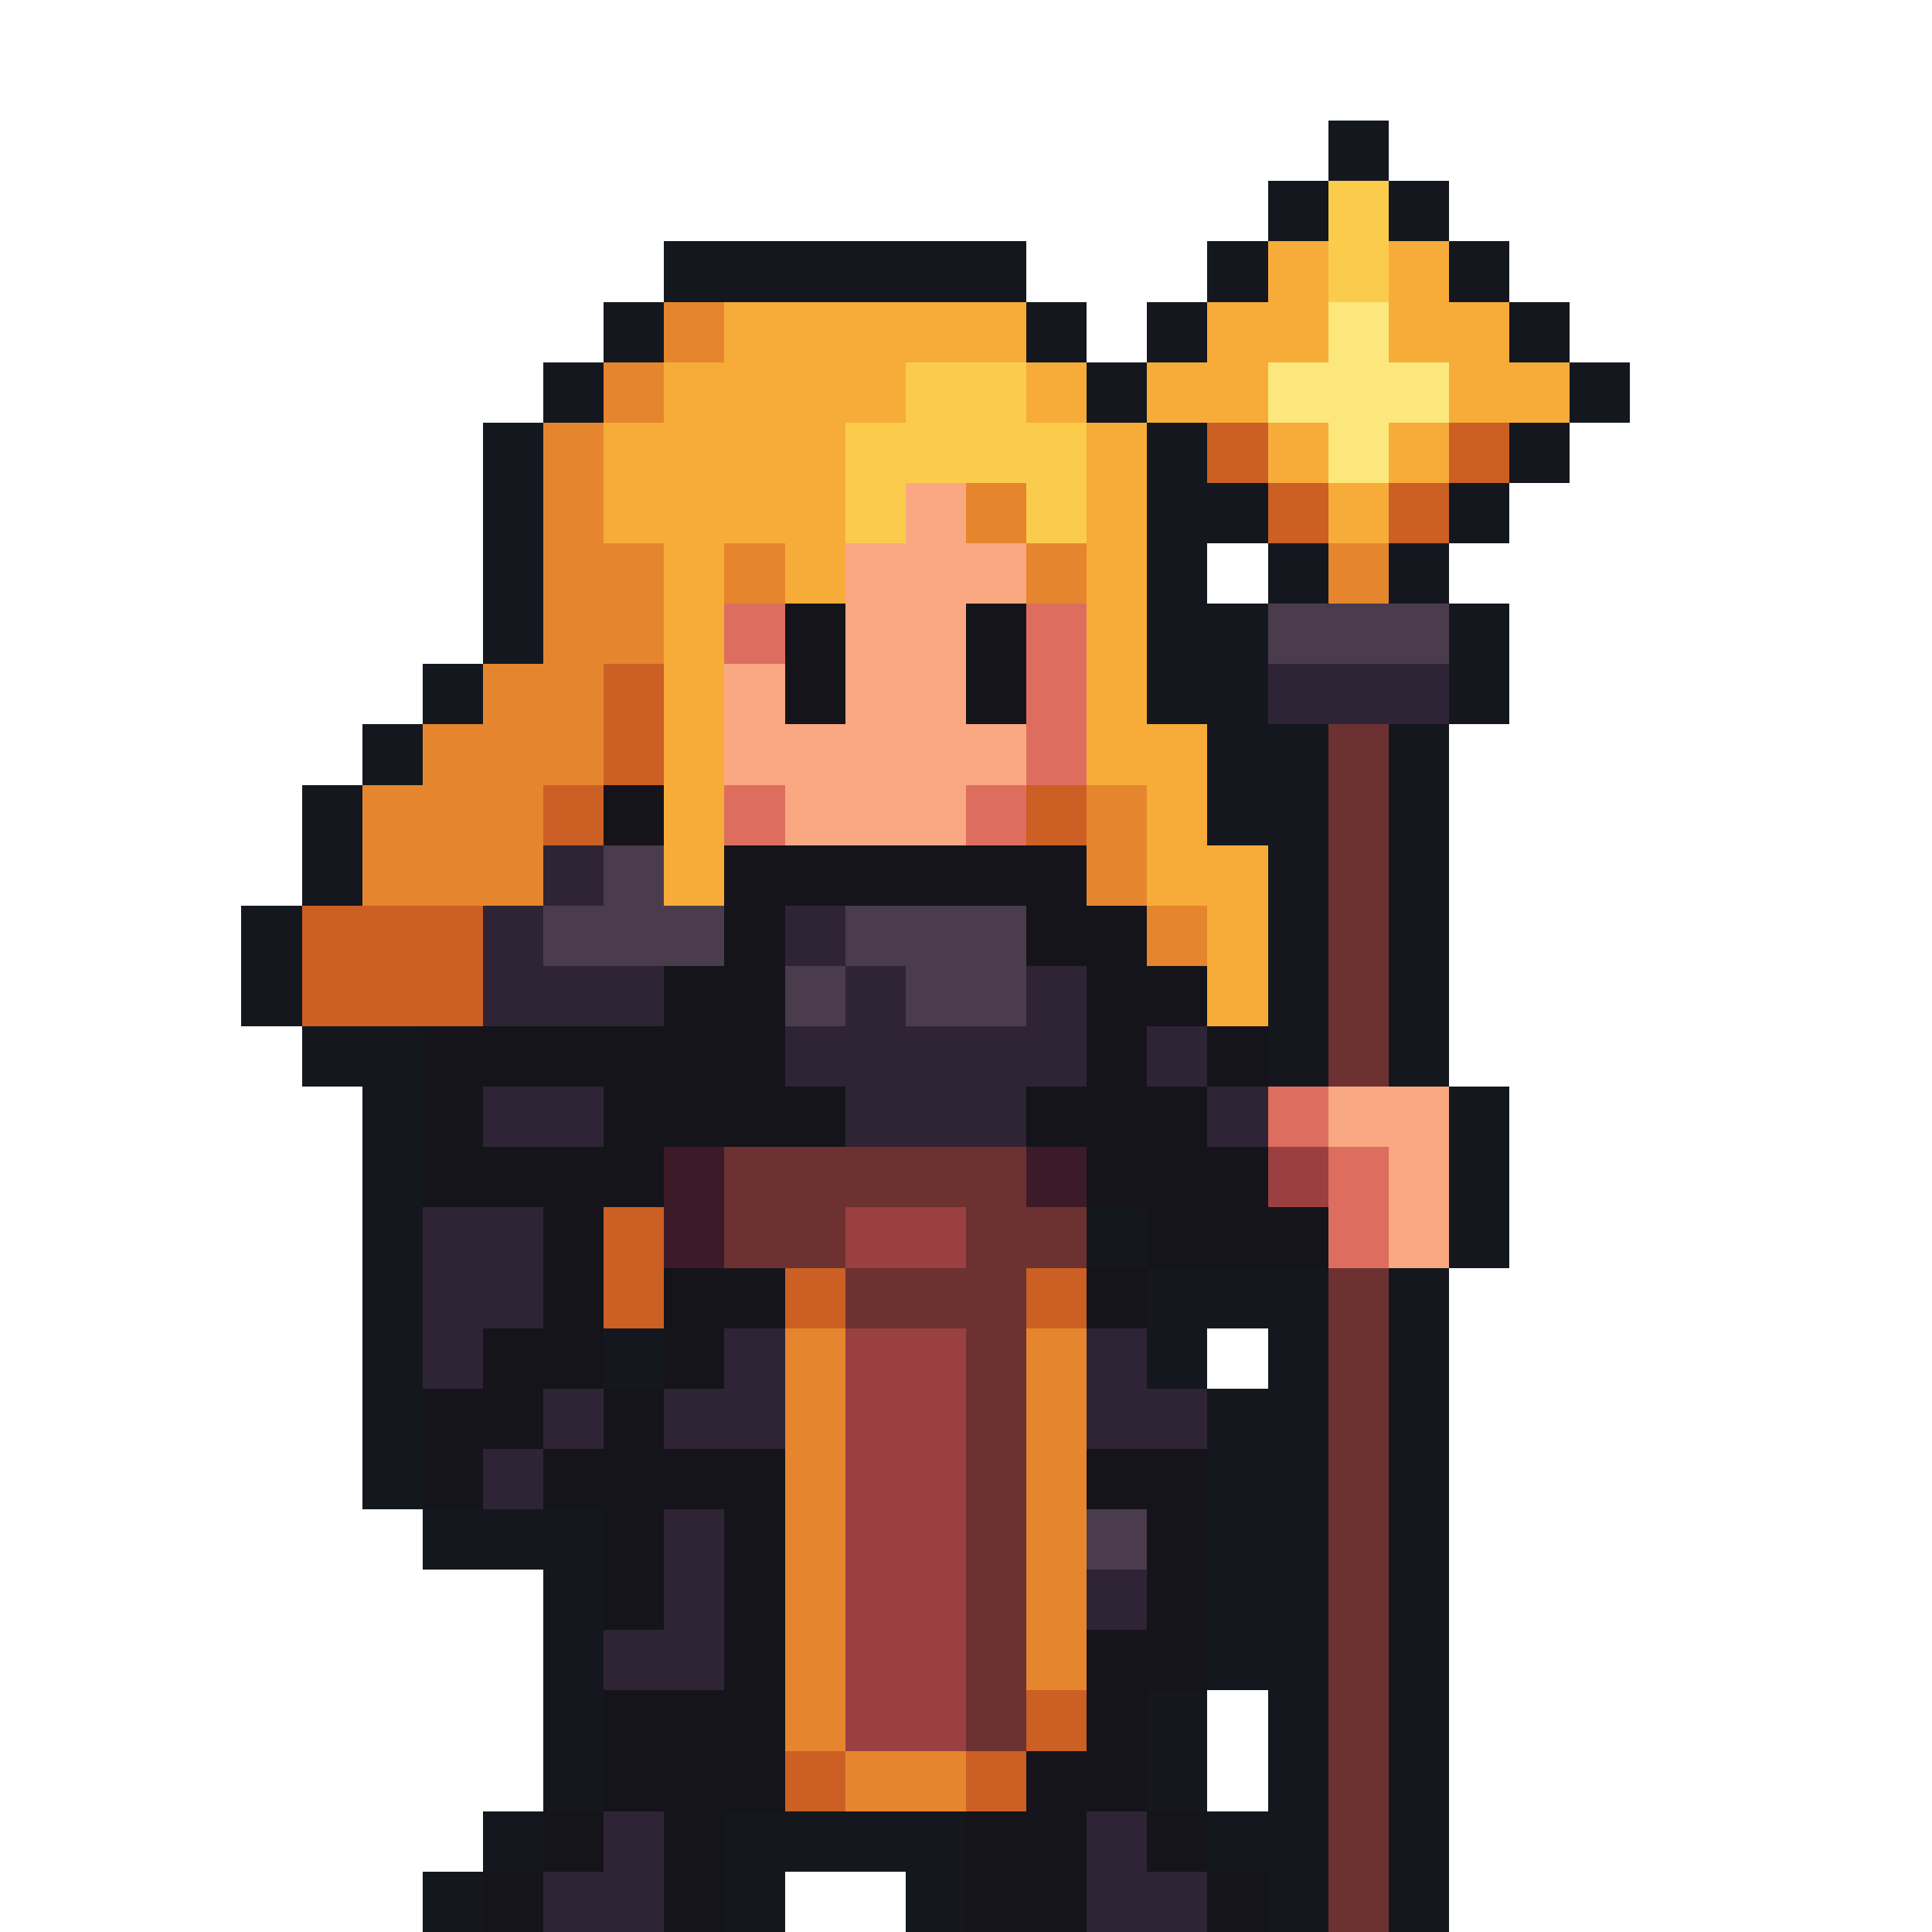
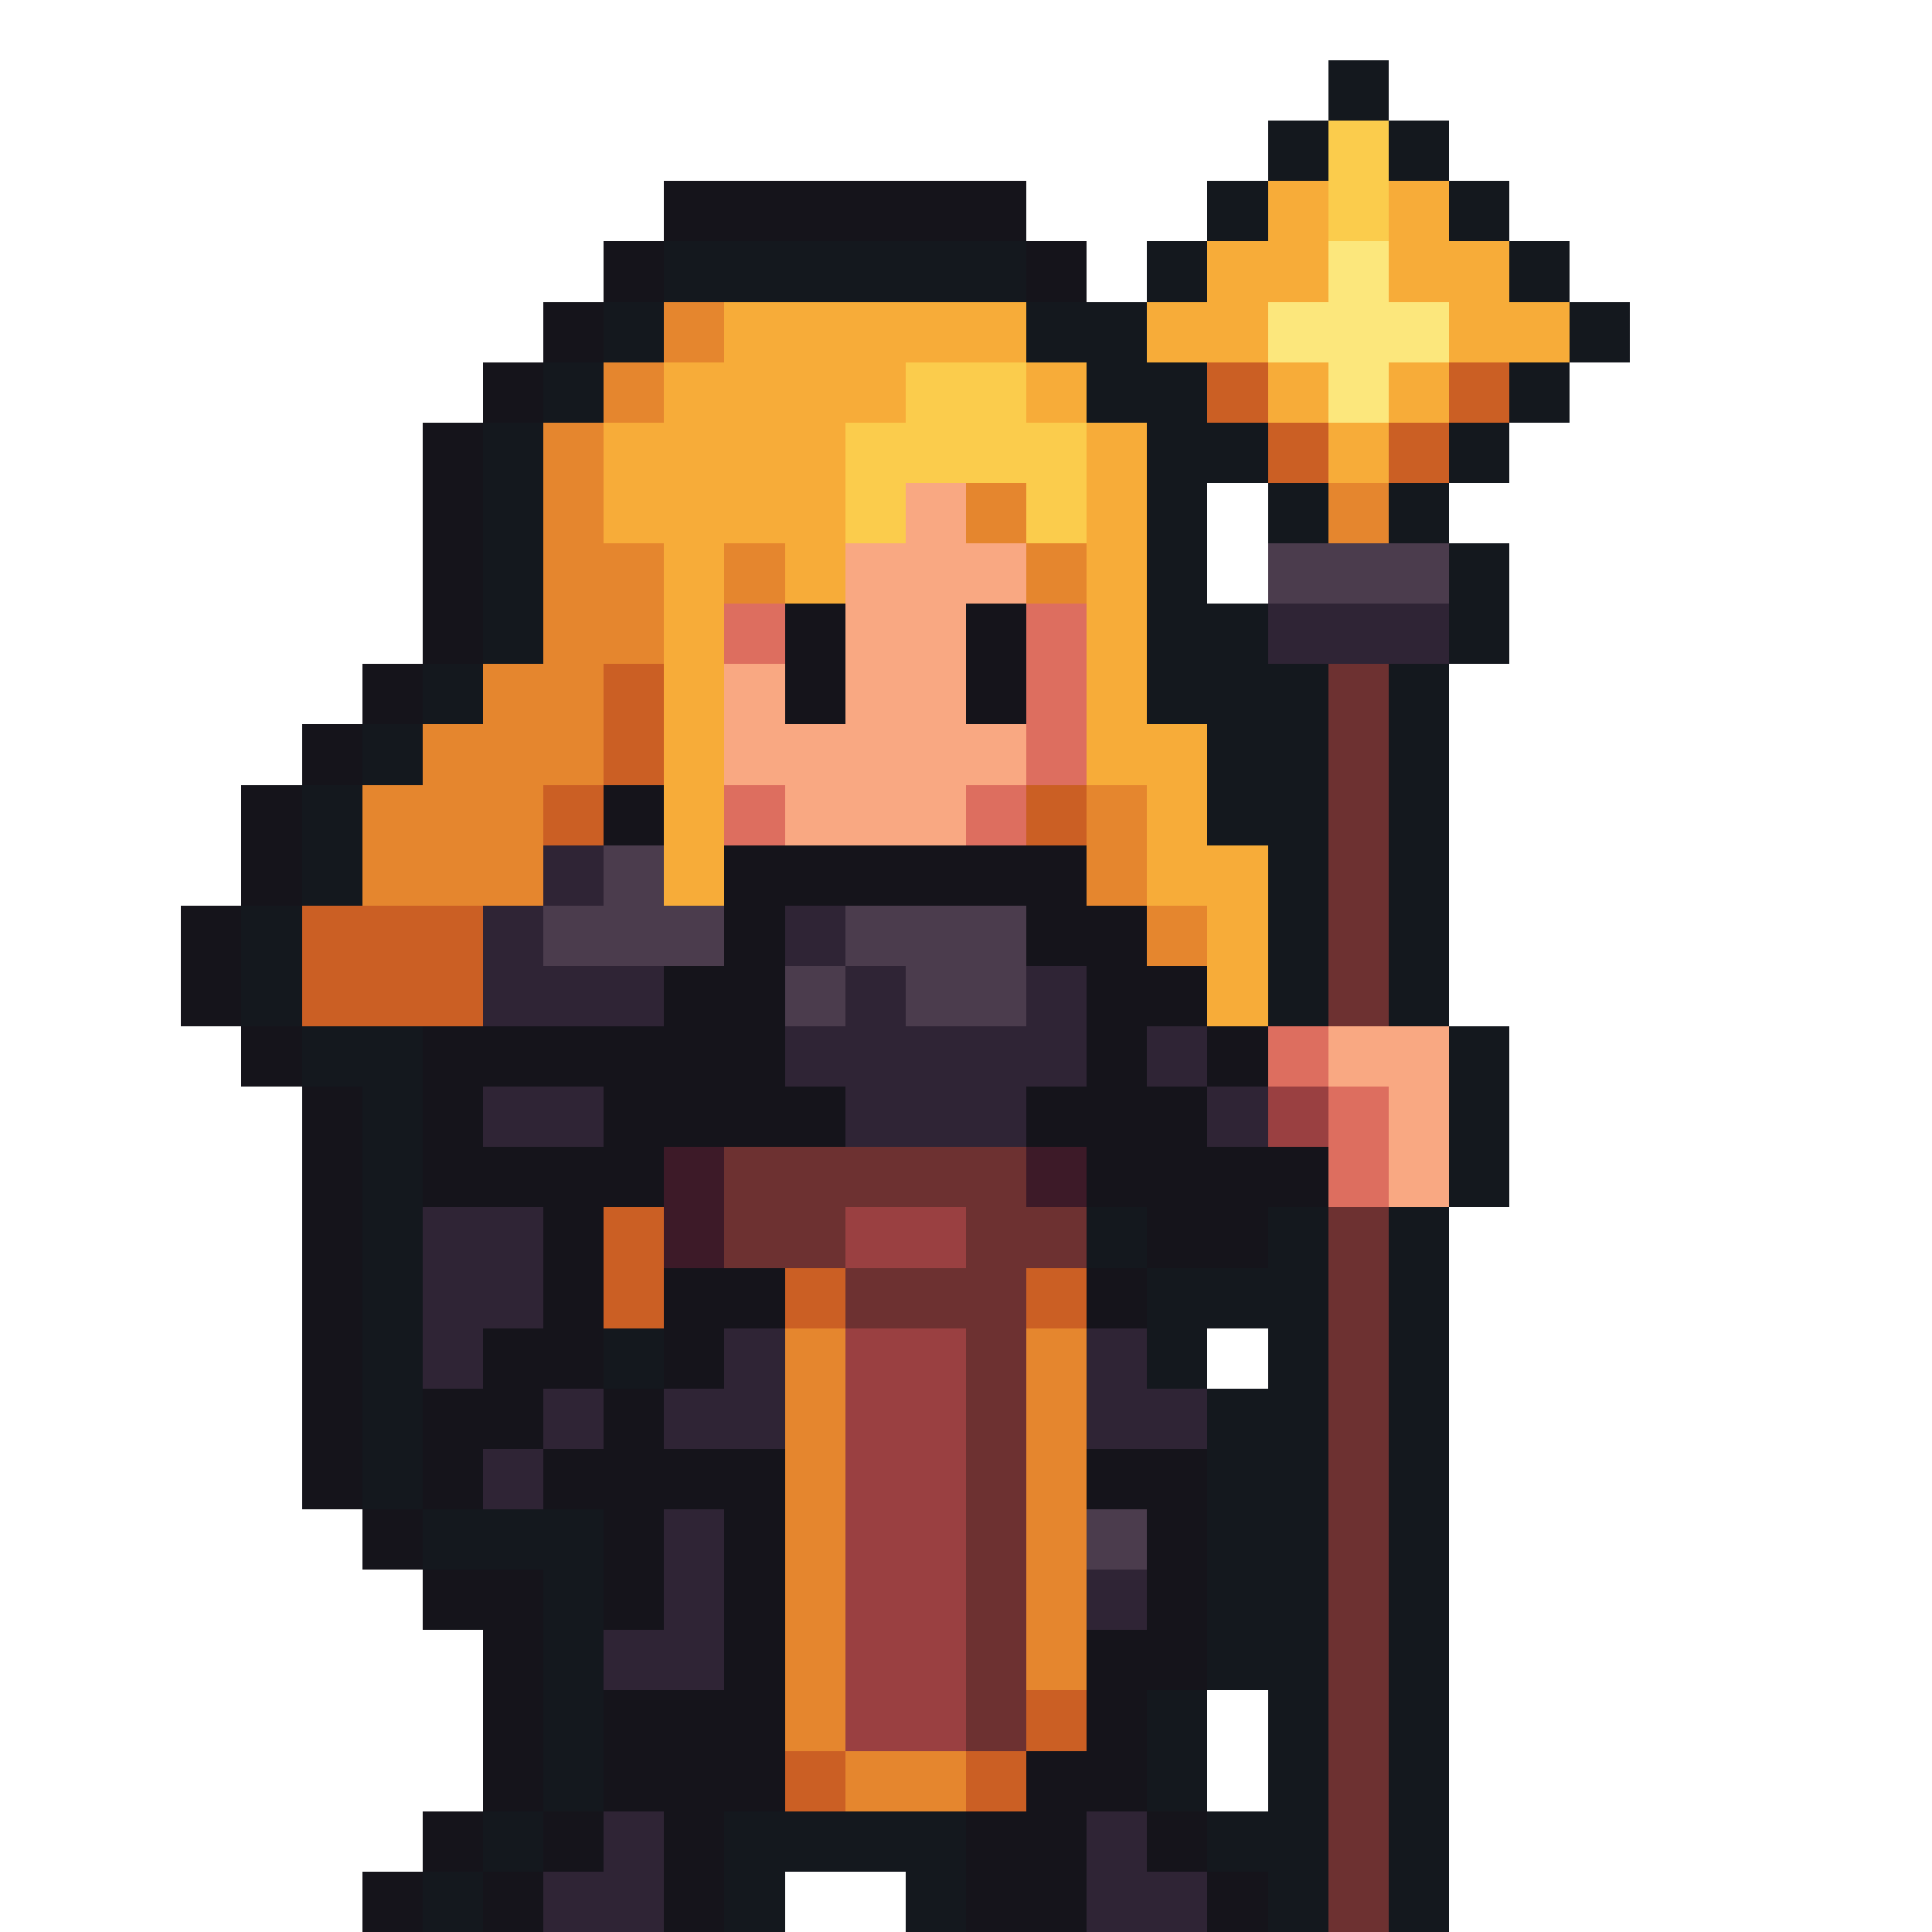
<svg xmlns="http://www.w3.org/2000/svg" version="1.1" width="32" height="32" shape-rendering="crispEdges">
-   <rect x="22" y="2" width="1" height="1" fill="#14181E" />
-   <rect x="21" y="3" width="1" height="1" fill="#14181E" />
-   <rect x="22" y="3" width="1" height="2" fill="#FBCC4C" />
-   <rect x="23" y="3" width="1" height="1" fill="#14181E" />
+   <rect x="22" y="1" width="1" height="1" fill="#14181E" />
+   <rect x="21" y="2" width="1" height="1" fill="#14181E" />
+   <rect x="22" y="2" width="1" height="2" fill="#FBCC4C" />
+   <rect x="23" y="2" width="1" height="1" fill="#14181E" />
+   <rect x="11" y="3" width="6" height="1" fill="#15141B" />
+   <rect x="20" y="3" width="1" height="1" fill="#14181E" />
+   <rect x="21" y="3" width="1" height="2" fill="#F7AC39" />
+   <rect x="23" y="3" width="1" height="2" fill="#F7AC39" />
+   <rect x="24" y="3" width="1" height="1" fill="#14181E" />
+   <rect x="10" y="4" width="1" height="1" fill="#15141B" />
  <rect x="11" y="4" width="6" height="1" fill="#14181E" />
-   <rect x="20" y="4" width="1" height="1" fill="#14181E" />
-   <rect x="21" y="4" width="1" height="2" fill="#F7AC39" />
-   <rect x="23" y="4" width="1" height="2" fill="#F7AC39" />
-   <rect x="24" y="4" width="1" height="1" fill="#14181E" />
+   <rect x="17" y="4" width="1" height="1" fill="#15141B" />
+   <rect x="19" y="4" width="1" height="1" fill="#14181E" />
+   <rect x="20" y="4" width="1" height="2" fill="#F7AC39" />
+   <rect x="22" y="4" width="1" height="3" fill="#FCE77C" />
+   <rect x="24" y="4" width="1" height="2" fill="#F7AC39" />
+   <rect x="25" y="4" width="1" height="1" fill="#14181E" />
+   <rect x="9" y="5" width="1" height="1" fill="#15141B" />
  <rect x="10" y="5" width="1" height="1" fill="#14181E" />
  <rect x="11" y="5" width="1" height="1" fill="#E5862E" />
  <rect x="12" y="5" width="5" height="1" fill="#F7AC39" />
-   <rect x="17" y="5" width="1" height="1" fill="#14181E" />
-   <rect x="19" y="5" width="1" height="1" fill="#14181E" />
-   <rect x="20" y="5" width="1" height="2" fill="#F7AC39" />
-   <rect x="22" y="5" width="1" height="3" fill="#FCE77C" />
-   <rect x="24" y="5" width="1" height="2" fill="#F7AC39" />
-   <rect x="25" y="5" width="1" height="1" fill="#14181E" />
+   <rect x="17" y="5" width="2" height="1" fill="#14181E" />
+   <rect x="19" y="5" width="1" height="1" fill="#F7AC39" />
+   <rect x="21" y="5" width="1" height="1" fill="#FCE77C" />
+   <rect x="23" y="5" width="1" height="1" fill="#FCE77C" />
+   <rect x="25" y="5" width="1" height="1" fill="#F7AC39" />
+   <rect x="26" y="5" width="1" height="1" fill="#14181E" />
+   <rect x="8" y="6" width="1" height="1" fill="#15141B" />
  <rect x="9" y="6" width="1" height="1" fill="#14181E" />
  <rect x="10" y="6" width="1" height="1" fill="#E5862E" />
  <rect x="11" y="6" width="4" height="1" fill="#F7AC39" />
  <rect x="15" y="6" width="2" height="2" fill="#FBCC4C" />
  <rect x="17" y="6" width="1" height="1" fill="#F7AC39" />
-   <rect x="18" y="6" width="1" height="1" fill="#14181E" />
-   <rect x="19" y="6" width="1" height="1" fill="#F7AC39" />
-   <rect x="21" y="6" width="1" height="1" fill="#FCE77C" />
-   <rect x="23" y="6" width="1" height="1" fill="#FCE77C" />
-   <rect x="25" y="6" width="1" height="1" fill="#F7AC39" />
-   <rect x="26" y="6" width="1" height="1" fill="#14181E" />
+   <rect x="18" y="6" width="2" height="1" fill="#14181E" />
+   <rect x="20" y="6" width="1" height="1" fill="#CB5F24" />
+   <rect x="21" y="6" width="1" height="1" fill="#F7AC39" />
+   <rect x="23" y="6" width="1" height="1" fill="#F7AC39" />
+   <rect x="24" y="6" width="1" height="1" fill="#CB5F24" />
+   <rect x="25" y="6" width="1" height="1" fill="#14181E" />
+   <rect x="7" y="7" width="1" height="4" fill="#15141B" />
  <rect x="8" y="7" width="1" height="4" fill="#14181E" />
  <rect x="9" y="7" width="1" height="6" fill="#E5862E" />
  <rect x="10" y="7" width="4" height="2" fill="#F7AC39" />
  <rect x="14" y="7" width="1" height="2" fill="#FBCC4C" />
  <rect x="17" y="7" width="1" height="2" fill="#FBCC4C" />
  <rect x="18" y="7" width="1" height="6" fill="#F7AC39" />
-   <rect x="19" y="7" width="1" height="5" fill="#14181E" />
-   <rect x="20" y="7" width="1" height="1" fill="#CB5F24" />
-   <rect x="21" y="7" width="1" height="1" fill="#F7AC39" />
-   <rect x="23" y="7" width="1" height="1" fill="#F7AC39" />
-   <rect x="24" y="7" width="1" height="1" fill="#CB5F24" />
-   <rect x="25" y="7" width="1" height="1" fill="#14181E" />
+   <rect x="19" y="7" width="2" height="1" fill="#14181E" />
+   <rect x="21" y="7" width="1" height="1" fill="#CB5F24" />
+   <rect x="22" y="7" width="1" height="1" fill="#F7AC39" />
+   <rect x="23" y="7" width="1" height="1" fill="#CB5F24" />
+   <rect x="24" y="7" width="1" height="1" fill="#14181E" />
  <rect x="15" y="8" width="1" height="6" fill="#F9A882" />
  <rect x="16" y="8" width="1" height="1" fill="#E5862E" />
-   <rect x="20" y="8" width="1" height="1" fill="#14181E" />
-   <rect x="21" y="8" width="1" height="1" fill="#CB5F24" />
-   <rect x="22" y="8" width="1" height="1" fill="#F7AC39" />
-   <rect x="23" y="8" width="1" height="1" fill="#CB5F24" />
-   <rect x="24" y="8" width="1" height="1" fill="#14181E" />
+   <rect x="19" y="8" width="1" height="4" fill="#14181E" />
+   <rect x="21" y="8" width="1" height="1" fill="#14181E" />
+   <rect x="22" y="8" width="1" height="1" fill="#E5862E" />
+   <rect x="23" y="8" width="1" height="1" fill="#14181E" />
  <rect x="10" y="9" width="1" height="2" fill="#E5862E" />
  <rect x="11" y="9" width="1" height="6" fill="#F7AC39" />
  <rect x="12" y="9" width="1" height="1" fill="#E5862E" />
  <rect x="13" y="9" width="1" height="1" fill="#F7AC39" />
  <rect x="14" y="9" width="1" height="5" fill="#F9A882" />
  <rect x="16" y="9" width="1" height="1" fill="#F9A882" />
  <rect x="17" y="9" width="1" height="1" fill="#E5862E" />
-   <rect x="21" y="9" width="1" height="1" fill="#14181E" />
-   <rect x="22" y="9" width="1" height="1" fill="#E5862E" />
-   <rect x="23" y="9" width="1" height="1" fill="#14181E" />
+   <rect x="21" y="9" width="3" height="1" fill="#4B3C4D" />
+   <rect x="24" y="9" width="1" height="2" fill="#14181E" />
  <rect x="12" y="10" width="1" height="1" fill="#DD6E5F" />
  <rect x="13" y="10" width="1" height="2" fill="#15141B" />
  <rect x="16" y="10" width="1" height="2" fill="#15141B" />
  <rect x="17" y="10" width="1" height="3" fill="#DD6E5F" />
  <rect x="20" y="10" width="1" height="4" fill="#14181E" />
-   <rect x="21" y="10" width="3" height="1" fill="#4B3C4D" />
-   <rect x="24" y="10" width="1" height="2" fill="#14181E" />
+   <rect x="21" y="10" width="3" height="1" fill="#2F2435" />
+   <rect x="6" y="11" width="1" height="1" fill="#15141B" />
  <rect x="7" y="11" width="1" height="1" fill="#14181E" />
  <rect x="8" y="11" width="1" height="4" fill="#E5862E" />
  <rect x="10" y="11" width="1" height="2" fill="#CB5F24" />
  <rect x="12" y="11" width="1" height="2" fill="#F9A882" />
-   <rect x="21" y="11" width="3" height="1" fill="#2F2435" />
+   <rect x="21" y="11" width="1" height="6" fill="#14181E" />
+   <rect x="22" y="11" width="1" height="6" fill="#6D3131" />
+   <rect x="23" y="11" width="1" height="6" fill="#14181E" />
+   <rect x="5" y="12" width="1" height="1" fill="#15141B" />
  <rect x="6" y="12" width="1" height="1" fill="#14181E" />
  <rect x="7" y="12" width="1" height="3" fill="#E5862E" />
  <rect x="13" y="12" width="1" height="2" fill="#F9A882" />
  <rect x="16" y="12" width="1" height="1" fill="#F9A882" />
  <rect x="19" y="12" width="1" height="3" fill="#F7AC39" />
-   <rect x="21" y="12" width="1" height="6" fill="#14181E" />
-   <rect x="22" y="12" width="1" height="6" fill="#6D3131" />
-   <rect x="23" y="12" width="1" height="6" fill="#14181E" />
+   <rect x="4" y="13" width="1" height="2" fill="#15141B" />
  <rect x="5" y="13" width="1" height="2" fill="#14181E" />
  <rect x="6" y="13" width="1" height="2" fill="#E5862E" />
  <rect x="9" y="13" width="1" height="1" fill="#CB5F24" />
  <rect x="10" y="13" width="1" height="1" fill="#15141B" />
  <rect x="12" y="13" width="1" height="1" fill="#DD6E5F" />
  <rect x="16" y="13" width="1" height="1" fill="#DD6E5F" />
  <rect x="17" y="13" width="1" height="1" fill="#CB5F24" />
  <rect x="18" y="13" width="1" height="2" fill="#E5862E" />
  <rect x="9" y="14" width="1" height="1" fill="#2F2435" />
  <rect x="10" y="14" width="1" height="2" fill="#4B3C4D" />
  <rect x="12" y="14" width="6" height="1" fill="#15141B" />
  <rect x="20" y="14" width="1" height="3" fill="#F7AC39" />
+   <rect x="3" y="15" width="1" height="2" fill="#15141B" />
  <rect x="4" y="15" width="1" height="2" fill="#14181E" />
  <rect x="5" y="15" width="3" height="2" fill="#CB5F24" />
  <rect x="8" y="15" width="1" height="2" fill="#2F2435" />
  <rect x="9" y="15" width="1" height="1" fill="#4B3C4D" />
  <rect x="11" y="15" width="1" height="1" fill="#4B3C4D" />
  <rect x="12" y="15" width="1" height="4" fill="#15141B" />
  <rect x="13" y="15" width="1" height="1" fill="#2F2435" />
  <rect x="14" y="15" width="3" height="1" fill="#4B3C4D" />
  <rect x="17" y="15" width="2" height="1" fill="#15141B" />
  <rect x="19" y="15" width="1" height="1" fill="#E5862E" />
  <rect x="9" y="16" width="2" height="1" fill="#2F2435" />
  <rect x="11" y="16" width="1" height="3" fill="#15141B" />
  <rect x="13" y="16" width="1" height="1" fill="#4B3C4D" />
  <rect x="14" y="16" width="1" height="3" fill="#2F2435" />
  <rect x="15" y="16" width="2" height="1" fill="#4B3C4D" />
  <rect x="17" y="16" width="1" height="2" fill="#2F2435" />
  <rect x="18" y="16" width="2" height="1" fill="#15141B" />
+   <rect x="4" y="17" width="1" height="1" fill="#15141B" />
  <rect x="5" y="17" width="2" height="1" fill="#14181E" />
  <rect x="7" y="17" width="4" height="1" fill="#15141B" />
  <rect x="13" y="17" width="1" height="1" fill="#2F2435" />
  <rect x="15" y="17" width="2" height="2" fill="#2F2435" />
  <rect x="18" y="17" width="1" height="3" fill="#15141B" />
  <rect x="19" y="17" width="1" height="1" fill="#2F2435" />
  <rect x="20" y="17" width="1" height="1" fill="#15141B" />
+   <rect x="21" y="17" width="1" height="1" fill="#DD6E5F" />
+   <rect x="22" y="17" width="2" height="1" fill="#F9A882" />
+   <rect x="24" y="17" width="1" height="3" fill="#14181E" />
+   <rect x="5" y="18" width="1" height="7" fill="#15141B" />
  <rect x="6" y="18" width="1" height="7" fill="#14181E" />
  <rect x="7" y="18" width="1" height="2" fill="#15141B" />
  <rect x="8" y="18" width="2" height="1" fill="#2F2435" />
  <rect x="10" y="18" width="1" height="2" fill="#15141B" />
  <rect x="13" y="18" width="1" height="1" fill="#15141B" />
  <rect x="17" y="18" width="1" height="1" fill="#15141B" />
  <rect x="19" y="18" width="1" height="3" fill="#15141B" />
  <rect x="20" y="18" width="1" height="1" fill="#2F2435" />
-   <rect x="21" y="18" width="1" height="1" fill="#DD6E5F" />
-   <rect x="22" y="18" width="2" height="1" fill="#F9A882" />
-   <rect x="24" y="18" width="1" height="3" fill="#14181E" />
+   <rect x="21" y="18" width="1" height="1" fill="#9A4041" />
+   <rect x="22" y="18" width="1" height="2" fill="#DD6E5F" />
+   <rect x="23" y="18" width="1" height="2" fill="#F9A882" />
  <rect x="8" y="19" width="2" height="1" fill="#15141B" />
  <rect x="11" y="19" width="1" height="2" fill="#3D1A28" />
  <rect x="12" y="19" width="5" height="1" fill="#6D3131" />
  <rect x="17" y="19" width="1" height="1" fill="#3D1A28" />
-   <rect x="20" y="19" width="1" height="2" fill="#15141B" />
-   <rect x="21" y="19" width="1" height="1" fill="#9A4041" />
-   <rect x="22" y="19" width="1" height="2" fill="#DD6E5F" />
-   <rect x="23" y="19" width="1" height="2" fill="#F9A882" />
+   <rect x="20" y="19" width="2" height="1" fill="#15141B" />
  <rect x="7" y="20" width="2" height="2" fill="#2F2435" />
  <rect x="9" y="20" width="1" height="3" fill="#15141B" />
  <rect x="10" y="20" width="1" height="2" fill="#CB5F24" />
  <rect x="12" y="20" width="2" height="1" fill="#6D3131" />
  <rect x="14" y="20" width="2" height="1" fill="#9A4041" />
  <rect x="16" y="20" width="2" height="1" fill="#6D3131" />
  <rect x="18" y="20" width="1" height="1" fill="#14181E" />
-   <rect x="21" y="20" width="1" height="1" fill="#15141B" />
+   <rect x="20" y="20" width="1" height="1" fill="#15141B" />
+   <rect x="21" y="20" width="1" height="12" fill="#14181E" />
+   <rect x="22" y="20" width="1" height="12" fill="#6D3131" />
+   <rect x="23" y="20" width="1" height="12" fill="#14181E" />
  <rect x="11" y="21" width="2" height="1" fill="#15141B" />
  <rect x="13" y="21" width="1" height="1" fill="#CB5F24" />
  <rect x="14" y="21" width="3" height="1" fill="#6D3131" />
  <rect x="17" y="21" width="1" height="1" fill="#CB5F24" />
  <rect x="18" y="21" width="1" height="1" fill="#15141B" />
-   <rect x="19" y="21" width="3" height="1" fill="#14181E" />
-   <rect x="22" y="21" width="1" height="11" fill="#6D3131" />
-   <rect x="23" y="21" width="1" height="11" fill="#14181E" />
+   <rect x="19" y="21" width="2" height="1" fill="#14181E" />
  <rect x="7" y="22" width="1" height="1" fill="#2F2435" />
  <rect x="8" y="22" width="1" height="2" fill="#15141B" />
  <rect x="10" y="22" width="1" height="1" fill="#14181E" />
  <rect x="11" y="22" width="1" height="1" fill="#15141B" />
  <rect x="12" y="22" width="1" height="2" fill="#2F2435" />
  <rect x="13" y="22" width="1" height="7" fill="#E5862E" />
  <rect x="14" y="22" width="2" height="7" fill="#9A4041" />
  <rect x="16" y="22" width="1" height="7" fill="#6D3131" />
  <rect x="17" y="22" width="1" height="6" fill="#E5862E" />
  <rect x="18" y="22" width="1" height="2" fill="#2F2435" />
  <rect x="19" y="22" width="1" height="1" fill="#14181E" />
-   <rect x="21" y="22" width="1" height="10" fill="#14181E" />
  <rect x="7" y="23" width="1" height="2" fill="#15141B" />
  <rect x="9" y="23" width="1" height="1" fill="#2F2435" />
  <rect x="10" y="23" width="1" height="4" fill="#15141B" />
  <rect x="11" y="23" width="1" height="1" fill="#2F2435" />
  <rect x="19" y="23" width="1" height="1" fill="#2F2435" />
  <rect x="20" y="23" width="1" height="5" fill="#14181E" />
  <rect x="8" y="24" width="1" height="1" fill="#2F2435" />
  <rect x="9" y="24" width="1" height="1" fill="#15141B" />
  <rect x="11" y="24" width="2" height="1" fill="#15141B" />
  <rect x="18" y="24" width="2" height="1" fill="#15141B" />
+   <rect x="6" y="25" width="1" height="1" fill="#15141B" />
  <rect x="7" y="25" width="3" height="1" fill="#14181E" />
  <rect x="11" y="25" width="1" height="3" fill="#2F2435" />
  <rect x="12" y="25" width="1" height="5" fill="#15141B" />
  <rect x="18" y="25" width="1" height="1" fill="#4B3C4D" />
  <rect x="19" y="25" width="1" height="3" fill="#15141B" />
+   <rect x="7" y="26" width="2" height="1" fill="#15141B" />
  <rect x="9" y="26" width="1" height="4" fill="#14181E" />
  <rect x="18" y="26" width="1" height="1" fill="#2F2435" />
+   <rect x="8" y="27" width="1" height="3" fill="#15141B" />
  <rect x="10" y="27" width="1" height="1" fill="#2F2435" />
  <rect x="18" y="27" width="1" height="3" fill="#15141B" />
  <rect x="10" y="28" width="2" height="2" fill="#15141B" />
  <rect x="17" y="28" width="1" height="1" fill="#CB5F24" />
  <rect x="19" y="28" width="1" height="2" fill="#14181E" />
  <rect x="13" y="29" width="1" height="1" fill="#CB5F24" />
  <rect x="14" y="29" width="2" height="1" fill="#E5862E" />
  <rect x="16" y="29" width="1" height="1" fill="#CB5F24" />
  <rect x="17" y="29" width="1" height="3" fill="#15141B" />
+   <rect x="7" y="30" width="1" height="1" fill="#15141B" />
  <rect x="8" y="30" width="1" height="1" fill="#14181E" />
  <rect x="9" y="30" width="1" height="1" fill="#15141B" />
  <rect x="10" y="30" width="1" height="2" fill="#2F2435" />
  <rect x="11" y="30" width="1" height="2" fill="#15141B" />
  <rect x="12" y="30" width="4" height="1" fill="#14181E" />
  <rect x="16" y="30" width="1" height="2" fill="#15141B" />
  <rect x="18" y="30" width="1" height="2" fill="#2F2435" />
  <rect x="19" y="30" width="1" height="1" fill="#15141B" />
  <rect x="20" y="30" width="1" height="1" fill="#14181E" />
+   <rect x="6" y="31" width="1" height="1" fill="#15141B" />
  <rect x="7" y="31" width="1" height="1" fill="#14181E" />
  <rect x="8" y="31" width="1" height="1" fill="#15141B" />
  <rect x="9" y="31" width="1" height="1" fill="#2F2435" />
  <rect x="12" y="31" width="1" height="1" fill="#14181E" />
  <rect x="15" y="31" width="1" height="1" fill="#14181E" />
  <rect x="19" y="31" width="1" height="1" fill="#2F2435" />
  <rect x="20" y="31" width="1" height="1" fill="#15141B" />
</svg>
